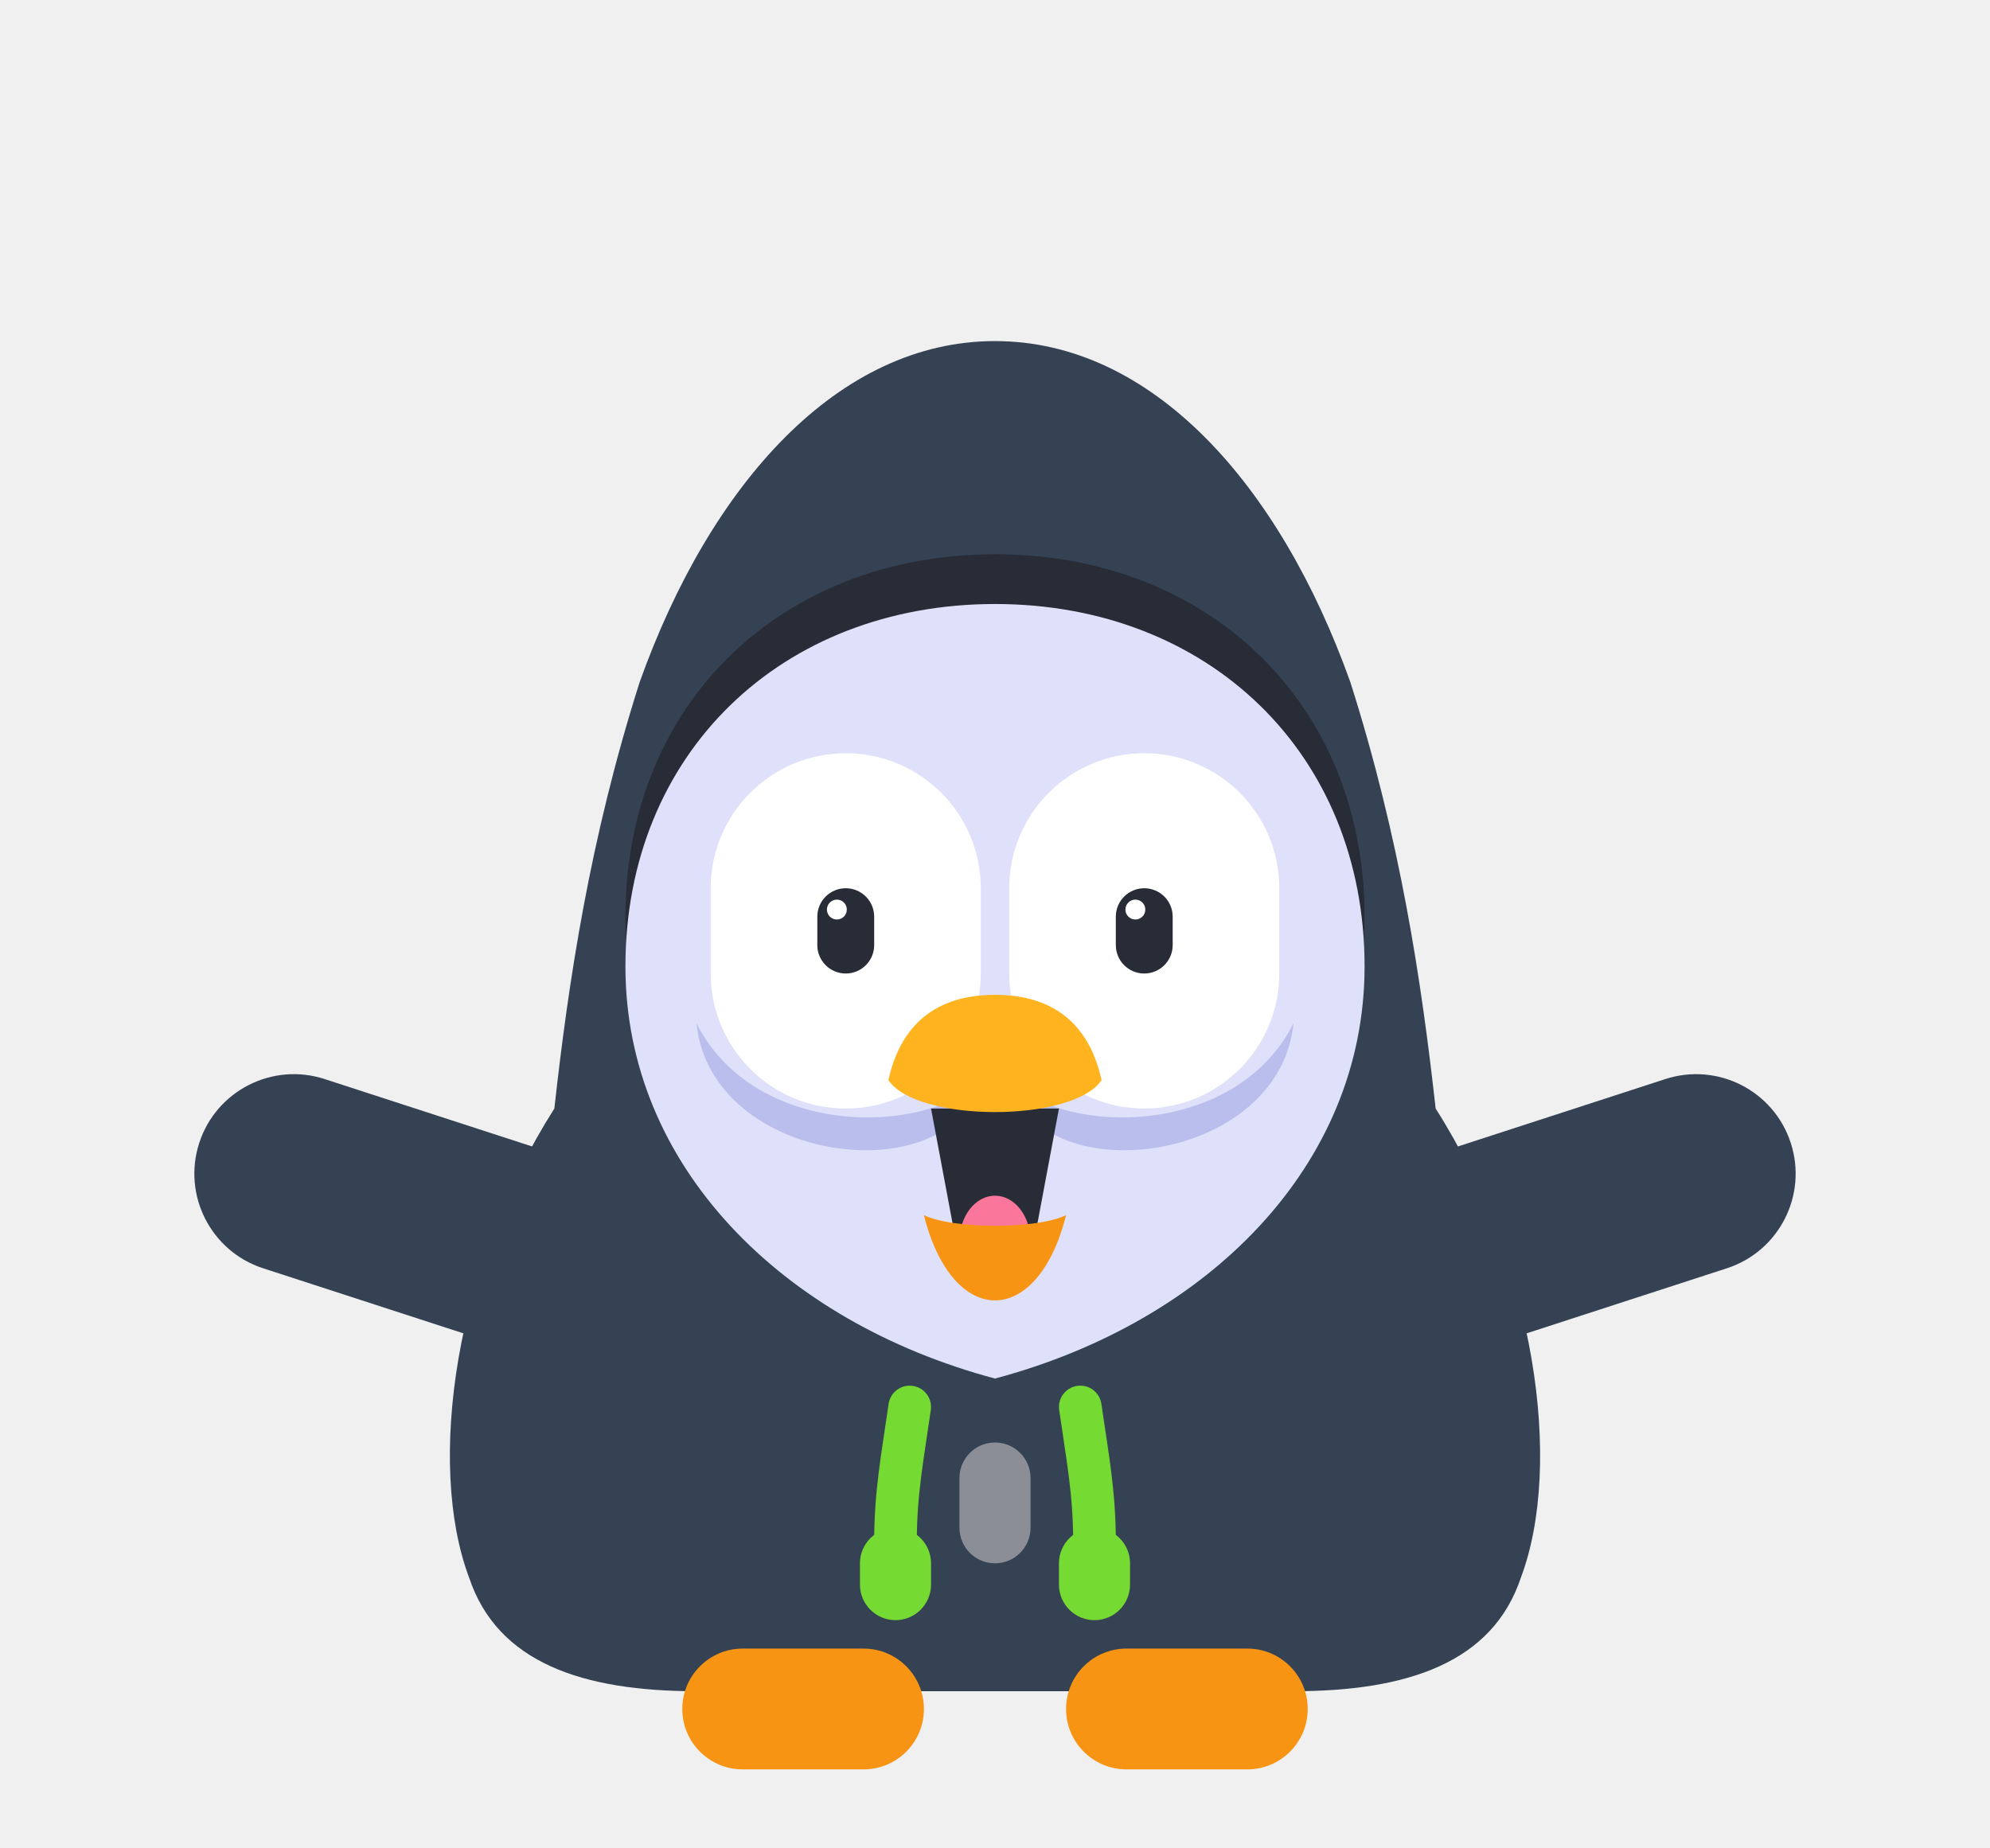
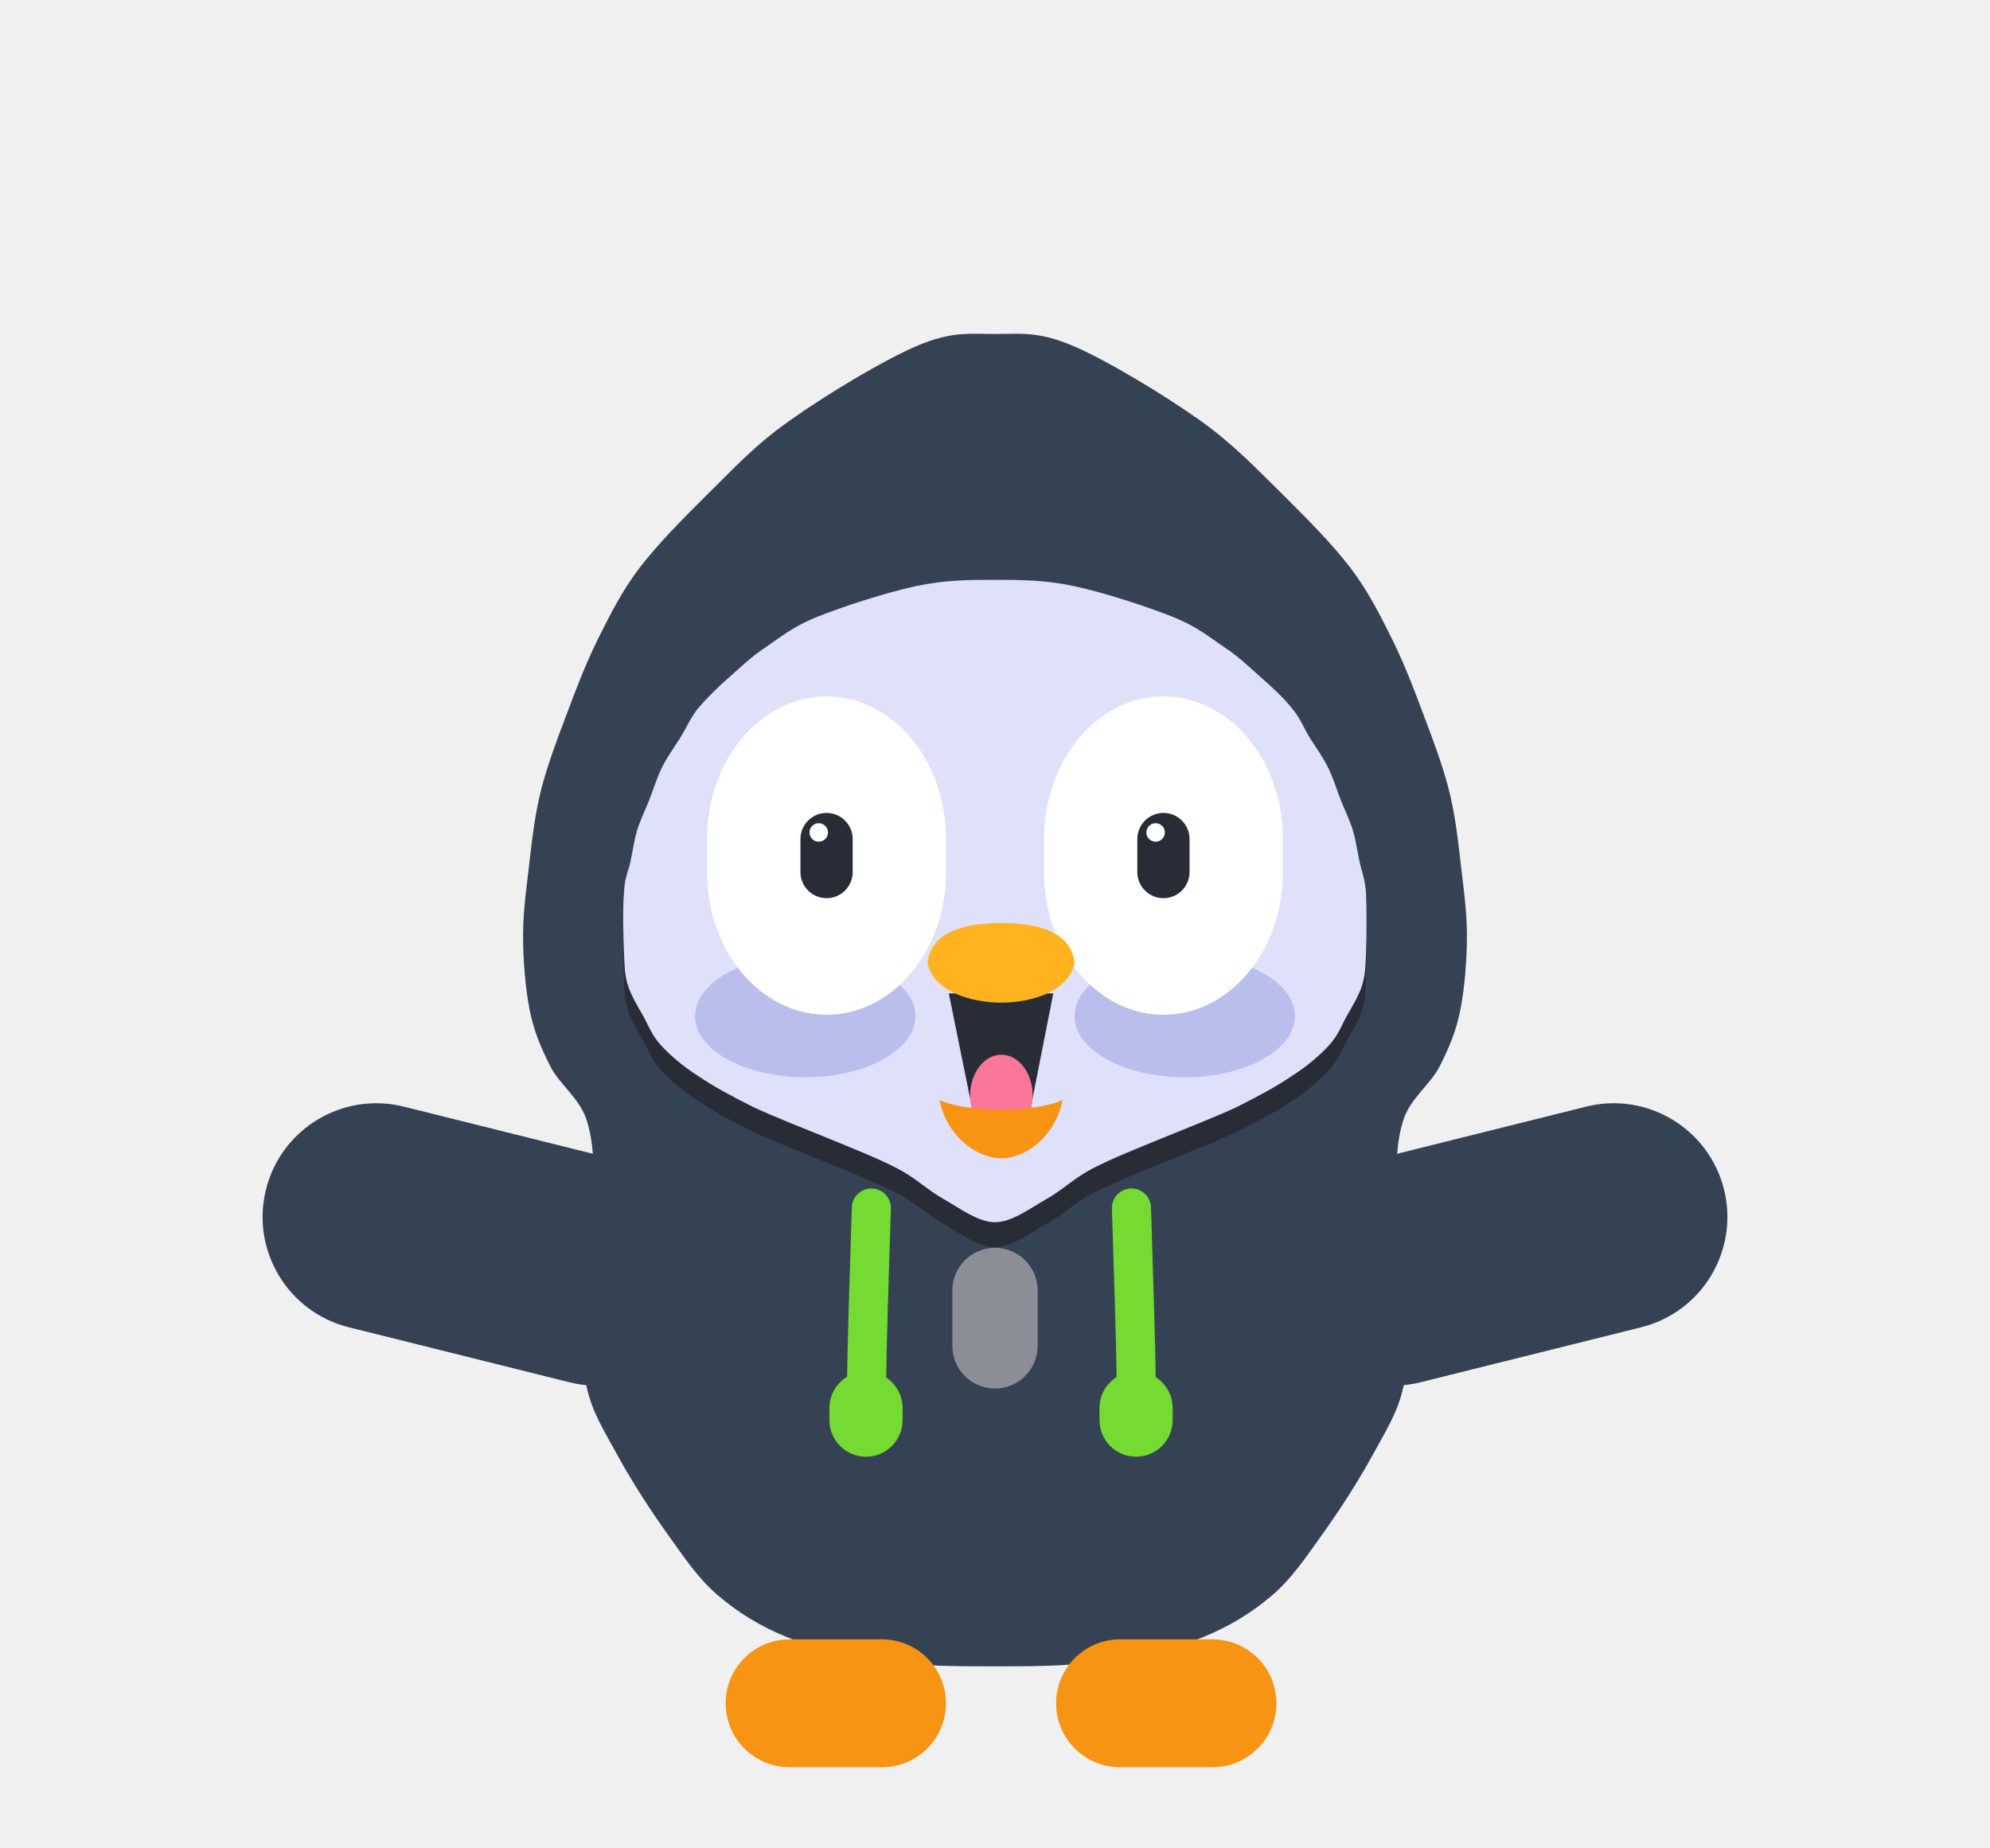
<svg xmlns="http://www.w3.org/2000/svg" viewBox="-40 -40 280 260" aria-hidden="true">
  <style>
  .byte-twinkle { transform-box: fill-box; transform-origin: center; animation: byte-twinkle 1.6s ease-in-out infinite }
  @keyframes byte-twinkle { 0%,100% { transform: scale(1) rotate(0) } 50% { transform: scale(.7) rotate(20deg) } }
  .byte-float { animation: byte-float 2.4s ease-in-out infinite }
  @keyframes byte-float { 0%,100% { transform: translateY(0) } 50% { transform: translateY(-4px) } }
  .byte-smoke { animation: byte-smoke 1.8s ease-out infinite }
  @keyframes byte-smoke { 0% { opacity: 0; transform: translateY(6px) } 25% { opacity: 1 } 100% { opacity: 0; transform: translateY(-10px) } }
  .byte-tear { animation: byte-tear 1.8s ease-in infinite }
  .byte-tear + .byte-tear { animation-delay: .6s }
  @keyframes byte-tear { 0% { opacity: 0; transform: translateY(0) } 15% { opacity: 1; transform: translateY(2px) }
    80% { opacity: 1; transform: translateY(14px) } 100% { opacity: 0; transform: translateY(18px) } }
  @media (prefers-reduced-motion: reduce) {
    .byte-twinkle, .byte-float, .byte-smoke, .byte-tear { animation: none }
    .byte-tear { transform: translateY(2px) }
  }
</style>
  <defs>
    <clipPath id="eyeL-R0">
-       <rect x="60" y="66" width="38" height="50" rx="19" />
+       <rect x="59.5" y="58" width="33.6" height="44.8" rx="16.8" ry="20" />
    </clipPath>
    <clipPath id="eyeR-R0">
-       <rect x="102" y="66" width="38" height="50" rx="19" />
+       <rect x="106.9" y="58" width="33.6" height="44.8" rx="16.8" ry="20" />
    </clipPath>
  </defs>
  <g>
-     <g transform="translate(47 140)">
-       <g transform="rotate(18)">
-         <rect x="-62" y="-14" width="76" height="28" rx="14" fill="#354254" />
+     <g transform="translate(44 139)">
+       <g transform="rotate(14)">
+         <rect x="-48" y="-16" width="64" height="32" rx="16" fill="#354254" />
      </g>
    </g>
  </g>
  <g transform="translate(200 0) scale(-1 1)">
-     <g transform="translate(47 140)">
-       <g transform="rotate(18)">
-         <rect x="-62" y="-14" width="76" height="28" rx="14" fill="#354254" />
+     <g transform="translate(44 139)">
+       <g transform="rotate(14)">
+         <rect x="-48" y="-16" width="64" height="32" rx="16" fill="#354254" />
      </g>
    </g>
  </g>
-   <path fill="#354254" d="M100 8 C122 8 140 28 150 56 C157 78 160 98 162 116 C176 138 180 166 174 182 C170 194 158 198 142 198 L58 198 C42 198 30 194 26 182 C20 166 24 138 38 116 C40 98 43 78 50 56 C60 28 78 8 100 8 Z" />
-   <path fill="#272C36" transform="translate(0 -7)" d="M100 154 C70 146 48 124 48 96 C48 66 70 45 100 45 C130 45 152 66 152 96 C152 124 130 146 100 154 Z" />
-   <path fill="#DEE1F9" d="M100 154 C70 146 48 124 48 96 C48 66 70 45 100 45 C130 45 152 66 152 96 C152 124 130 146 100 154 Z" />
+   <path fill="#354254" d="M100.0 7.0 C103.6 7.0 106.0 6.6 110.8 8.6 C115.6 10.6 124.0 15.7 128.9 19.2 C133.8 22.7 137.0 26.2 140.5 29.6 C144.0 33.1 147.4 36.5 150.0 39.9 C152.6 43.3 154.3 46.8 156.0 50.2 C157.7 53.7 159.0 57.1 160.3 60.6 C161.6 64.0 162.9 67.5 163.8 70.9 C164.7 74.4 165.1 77.8 165.5 81.3 C165.9 84.8 166.4 88.1 166.4 91.6 C166.4 95.0 166.1 98.9 165.5 102.0 C164.9 105.1 163.9 107.4 162.6 110.0 C161.3 112.6 158.5 114.5 157.5 117.5 C156.5 120.5 156.4 123.9 156.5 128.0 C156.6 132.1 157.8 137.5 158.0 142.0 C158.2 146.5 158.3 151.2 157.5 155.0 C156.7 158.8 154.9 161.5 153.0 165.0 C151.1 168.5 148.3 172.8 146.0 176.0 C143.7 179.2 141.8 182.1 139.0 184.5 C136.2 186.9 133.0 188.9 129.0 190.5 C125.0 192.1 119.8 193.1 115.0 193.8 C110.2 194.5 105.0 194.5 100.0 194.5 C95.0 194.5 89.8 194.5 85.0 193.8 C80.2 193.1 75.0 192.1 71.0 190.5 C67.0 188.9 63.8 186.9 61.0 184.5 C58.2 182.1 56.3 179.2 54.0 176.0 C51.7 172.8 48.9 168.5 47.0 165.0 C45.1 161.5 43.3 158.8 42.5 155.0 C41.7 151.2 41.8 146.5 42.0 142.0 C42.2 137.5 43.4 132.1 43.5 128.0 C43.6 123.9 43.5 120.5 42.5 117.5 C41.5 114.5 38.7 112.6 37.4 110.0 C36.1 107.4 35.1 105.1 34.5 102.0 C33.9 98.9 33.6 95.0 33.6 91.6 C33.6 88.1 34.1 84.8 34.5 81.3 C34.9 77.8 35.3 74.4 36.2 70.9 C37.1 67.5 38.4 64.0 39.7 60.6 C41.0 57.1 42.3 53.7 44.0 50.2 C45.7 46.8 47.4 43.3 50.0 39.9 C52.6 36.5 56.0 33.1 59.5 29.6 C63.0 26.2 66.1 22.7 71.1 19.2 C76.0 15.7 84.4 10.6 89.2 8.6 C94.0 6.6 96.4 7.0 100.0 7.0 Z" />
+   <path fill="#272C36" transform="translate(0 3.5)" d="M100.0 41.6 C103.7 41.6 107.0 41.6 111.2 42.5 C115.4 43.4 121.5 45.4 125.0 46.8 C128.5 48.2 130.2 49.7 132.3 51.1 C134.4 52.5 135.9 54.0 137.5 55.4 C139.1 56.8 140.7 58.3 141.8 59.7 C143.0 61.1 143.5 62.6 144.4 64.0 C145.3 65.4 146.3 66.8 147.0 68.3 C147.7 69.8 148.1 71.2 148.7 72.7 C149.3 74.2 150.0 75.6 150.4 77.0 C150.8 78.4 151.0 79.9 151.3 81.3 C151.6 82.7 152.0 83.4 152.2 85.6 C152.3 87.8 152.3 92.0 152.2 94.2 C152.1 96.4 152.1 97.1 151.7 98.5 C151.3 99.9 150.4 101.4 149.6 102.8 C148.8 104.2 148.3 105.7 147.0 107.1 C145.7 108.5 144.0 110.0 141.8 111.4 C139.6 112.9 137.0 114.3 134.0 115.8 C131.0 117.2 127.1 118.7 123.7 120.1 C120.3 121.5 116.5 123.0 113.8 124.4 C111.1 125.8 109.6 127.4 107.3 128.7 C105.0 130.0 102.4 132.0 100.0 132.0 C97.6 132.0 95.0 130.0 92.7 128.7 C90.4 127.4 88.9 125.8 86.2 124.4 C83.5 123.0 79.7 121.5 76.3 120.1 C72.9 118.7 69.0 117.2 66.0 115.8 C63.0 114.3 60.4 112.9 58.2 111.4 C56.0 110.0 54.3 108.5 53.0 107.1 C51.7 105.7 51.2 104.2 50.4 102.8 C49.6 101.4 48.7 99.9 48.3 98.5 C47.9 97.1 47.9 96.4 47.8 94.2 C47.7 92.0 47.6 87.8 47.8 85.6 C47.9 83.4 48.4 82.7 48.7 81.3 C49.0 79.9 49.2 78.4 49.6 77.0 C50.0 75.6 50.7 74.2 51.3 72.7 C51.9 71.2 52.3 69.8 53.0 68.3 C53.7 66.8 54.7 65.4 55.6 64.0 C56.5 62.6 57.1 61.1 58.2 59.7 C59.4 58.3 60.9 56.8 62.5 55.4 C64.1 54.0 65.6 52.5 67.7 51.1 C69.8 49.7 71.5 48.2 75.0 46.8 C78.5 45.4 84.6 43.4 88.8 42.5 C93.0 41.6 96.3 41.6 100.0 41.6 Z" />
+   <path fill="#DEE1F9" d="M100.0 41.6 C103.7 41.6 107.0 41.6 111.2 42.5 C115.4 43.4 121.5 45.4 125.0 46.8 C128.5 48.2 130.2 49.7 132.3 51.1 C134.4 52.5 135.9 54.0 137.5 55.4 C139.1 56.8 140.7 58.3 141.8 59.7 C143.0 61.1 143.5 62.6 144.4 64.0 C145.3 65.4 146.3 66.8 147.0 68.3 C147.7 69.8 148.1 71.2 148.7 72.7 C149.3 74.2 150.0 75.6 150.4 77.0 C150.8 78.4 151.0 79.9 151.3 81.3 C151.6 82.7 152.0 83.4 152.2 85.6 C152.3 87.8 152.3 92.0 152.2 94.2 C152.1 96.4 152.1 97.1 151.7 98.5 C151.3 99.9 150.4 101.4 149.6 102.8 C148.8 104.2 148.3 105.7 147.0 107.1 C145.7 108.5 144.0 110.0 141.8 111.4 C139.6 112.9 137.0 114.3 134.0 115.8 C131.0 117.2 127.1 118.7 123.7 120.1 C120.3 121.5 116.5 123.0 113.8 124.4 C111.1 125.8 109.6 127.4 107.3 128.7 C105.0 130.0 102.4 132.0 100.0 132.0 C97.6 132.0 95.0 130.0 92.7 128.7 C90.4 127.4 88.9 125.8 86.2 124.4 C83.5 123.0 79.7 121.5 76.3 120.1 C72.9 118.7 69.0 117.2 66.0 115.8 C63.0 114.3 60.4 112.9 58.2 111.4 C56.0 110.0 54.3 108.5 53.0 107.1 C51.7 105.7 51.2 104.2 50.4 102.8 C49.6 101.4 48.7 99.9 48.3 98.5 C47.9 97.1 47.9 96.4 47.8 94.2 C47.7 92.0 47.6 87.8 47.8 85.6 C47.9 83.4 48.4 82.7 48.7 81.3 C49.0 79.9 49.2 78.4 49.6 77.0 C50.0 75.6 50.7 74.2 51.3 72.7 C51.9 71.2 52.3 69.8 53.0 68.3 C53.7 66.8 54.7 65.4 55.6 64.0 C56.5 62.6 57.1 61.1 58.2 59.7 C59.4 58.3 60.9 56.8 62.5 55.4 C64.1 54.0 65.6 52.5 67.7 51.1 C69.8 49.7 71.5 48.2 75.0 46.8 C78.5 45.4 84.6 43.4 88.8 42.5 C93.0 41.6 96.3 41.6 100.0 41.6 Z" />
  <g fill="#BABEEC">
-     <path d="M58 104 C60 124 94 128 98 112 C90 120 66 120 58 104 Z" />
-     <path d="M142 104 C140 124 106 128 102 112 C110 120 134 120 142 104 Z" />
+     <ellipse cx="73.3" cy="103" rx="15.5" ry="8.6" />
+     <ellipse cx="126.7" cy="103" rx="15.5" ry="8.6" />
  </g>
  <g>
-     <rect x="60" y="66" width="38" height="50" rx="19" fill="#FFFFFF" />
+     <rect x="59.5" y="58" width="33.6" height="44.8" rx="16.8" ry="20" fill="#FFFFFF" />
    <g clip-path="url(#eyeL-R0)">
-       <g transform="translate(0 -2) translate(79 93) scale(0.5) translate(-79 -93)">
-         <rect x="71" y="81" width="16" height="24" rx="8" fill="#272C36" />
-         <circle cx="76.5" cy="87" r="2.8" fill="#FFFFFF" />
+       <g transform="translate(0 0) translate(76.3 80.4) scale(0.5) translate(-76.3 -80.4)">
+         <rect x="68.95" y="68.4" width="14.7" height="24" rx="7.35" fill="#272C36" />
+         <circle cx="74.1" cy="73.9" r="2.6" fill="#FFFFFF" />
      </g>
-       <rect x="44" y="116" width="70" height="70" fill="#DEE1F9" />
-       <rect x="44" y="-4" width="70" height="70" fill="#BABEEC" transform="rotate(0 79 66)" />
+       <rect x="41.3" y="102.8" width="70" height="70" fill="#DEE1F9" />
+       <rect x="41.3" y="-12" width="70" height="70" fill="#BABEEC" transform="rotate(0 76.3 58)" />
    </g>
  </g>
  <g>
-     <rect x="102" y="66" width="38" height="50" rx="19" fill="#FFFFFF" />
+     <rect x="106.9" y="58" width="33.6" height="44.8" rx="16.8" ry="20" fill="#FFFFFF" />
    <g clip-path="url(#eyeR-R0)">
-       <g transform="translate(0 -2) translate(121 93) scale(0.5) translate(-121 -93)">
-         <rect x="113" y="81" width="16" height="24" rx="8" fill="#272C36" />
-         <circle cx="118.5" cy="87" r="2.8" fill="#FFFFFF" />
+       <g transform="translate(0 0) translate(123.7 80.4) scale(0.5) translate(-123.7 -80.4)">
+         <rect x="116.35" y="68.4" width="14.7" height="24" rx="7.35" fill="#272C36" />
+         <circle cx="121.5" cy="73.9" r="2.6" fill="#FFFFFF" />
      </g>
-       <rect x="86" y="116" width="70" height="70" fill="#DEE1F9" />
-       <rect x="86" y="-4" width="70" height="70" fill="#BABEEC" transform="rotate(0 121 66)" />
+       <rect x="88.7" y="102.8" width="70" height="70" fill="#DEE1F9" />
+       <rect x="88.7" y="-12" width="70" height="70" fill="#BABEEC" transform="rotate(0 123.7 58)" />
    </g>
  </g>
-   <g transform="translate(0 116) scale(1 2.666667) translate(0 -116)">
-     <path d="M91 116 L109 116 L105 124 C103 126 97 126 95 124 Z" fill="#272C36" />
-     <ellipse cx="100" cy="123" rx="5" ry="2.4" fill="#FA779B" />
+   <g transform="translate(0 99.8) scale(1 2.875) translate(0 -99.8)">
+     <path d="M93.5 99.8 L108.2 99.8 L104.8 105.8 C103.2 107.2 98.6 107.2 97 105.8 Z" fill="#272C36" />
+     <ellipse cx="100.9" cy="104.8" rx="4.4" ry="2" fill="#FA779B" />
  </g>
-   <path d="M90 116 C94 118 106 118 110 116 C108 124 104 128 100 128 C96 128 92 124 90 116 Z" fill="#F89413" transform="translate(0 15)" />
-   <path d="M85 112 C87 103 93 100 100 100 C107 100 113 103 115 112 C111 118 89 118 85 112 Z" fill="#FFB31F" />
-   <g stroke="#75DA31" stroke-width="6" stroke-linecap="round" fill="none">
-     <path d="M88 158 C87 165 86 170 86 177" />
-     <path d="M112 158 C113 165 114 170 114 177" />
+   <path d="M92.2 99.8 C96 101.6 105.6 101.6 109.5 99.8 C108.6 104.6 104.6 108 100.9 108 C97.2 108 93.1 104.6 92.2 99.8 Z" fill="#F89413" transform="translate(0 15)" />
+   <path d="M90.5 95.5 C91 91.3 95.3 89.9 100.9 89.9 C106.5 89.9 110.7 91.3 111.2 95.5 C110.4 99.6 105 101.1 100.9 101.1 C96.8 101.1 91.3 99.6 90.5 95.5 Z" fill="#FFB31F" />
+   <g stroke="#75DA31" stroke-width="5.5" stroke-linecap="round" fill="none">
+     <path d="M82.6 130 C82.3 140 82 148 81.9 156" />
+     <path d="M119.2 130 C119.5 140 119.8 148 119.9 156" />
  </g>
  <g fill="#75DA31">
-     <rect x="81" y="175" width="10" height="13" rx="5" />
-     <rect x="109" y="175" width="10" height="13" rx="5" />
+     <rect x="76.7" y="153" width="10.3" height="12" rx="5.15" />
+     <rect x="114.7" y="153" width="10.3" height="12" rx="5.15" />
  </g>
-   <rect x="95" y="163" width="10" height="17" rx="5" fill="#8B8E96" />
+   <rect x="94" y="135.6" width="12" height="19.8" rx="6" fill="#8B8E96" />
  <g fill="#F89413">
-     <rect x="56" y="192" width="34" height="17" rx="8.5" />
-     <rect x="110" y="192" width="34" height="17" rx="8.5" />
+     <rect x="62.1" y="190.7" width="31" height="18" rx="9" />
+     <rect x="108.6" y="190.7" width="31" height="18" rx="9" />
  </g>
</svg>
